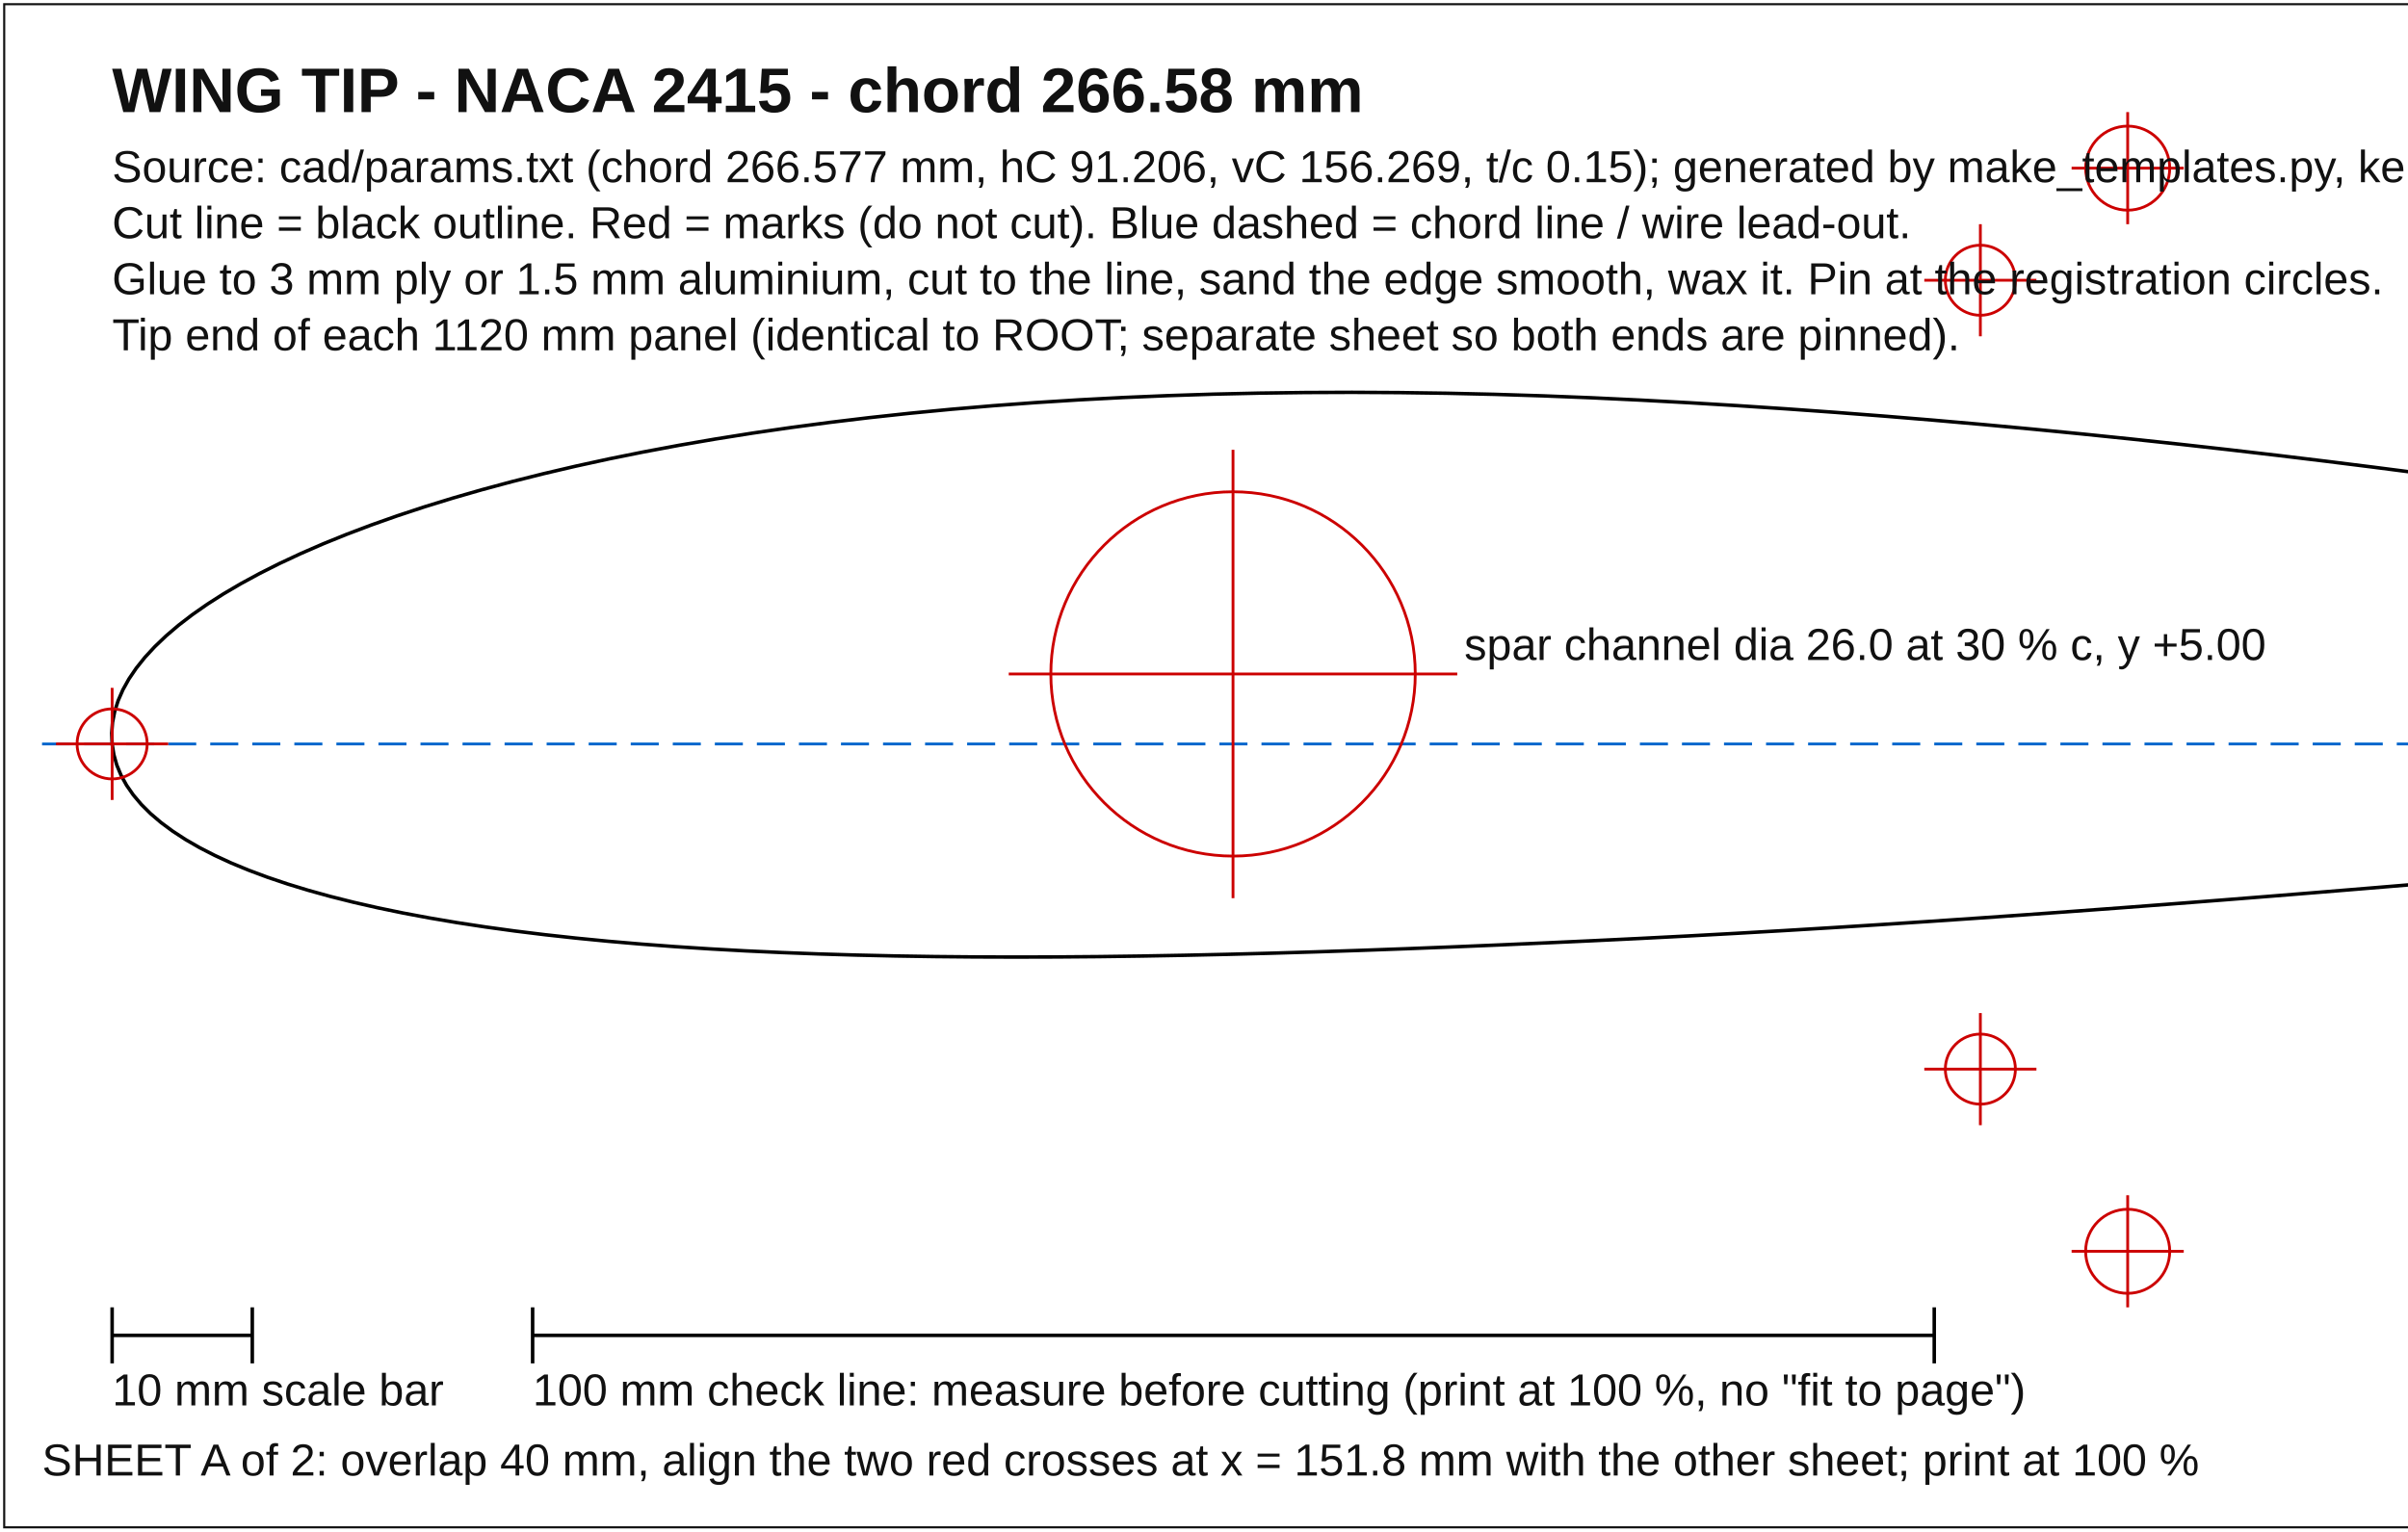
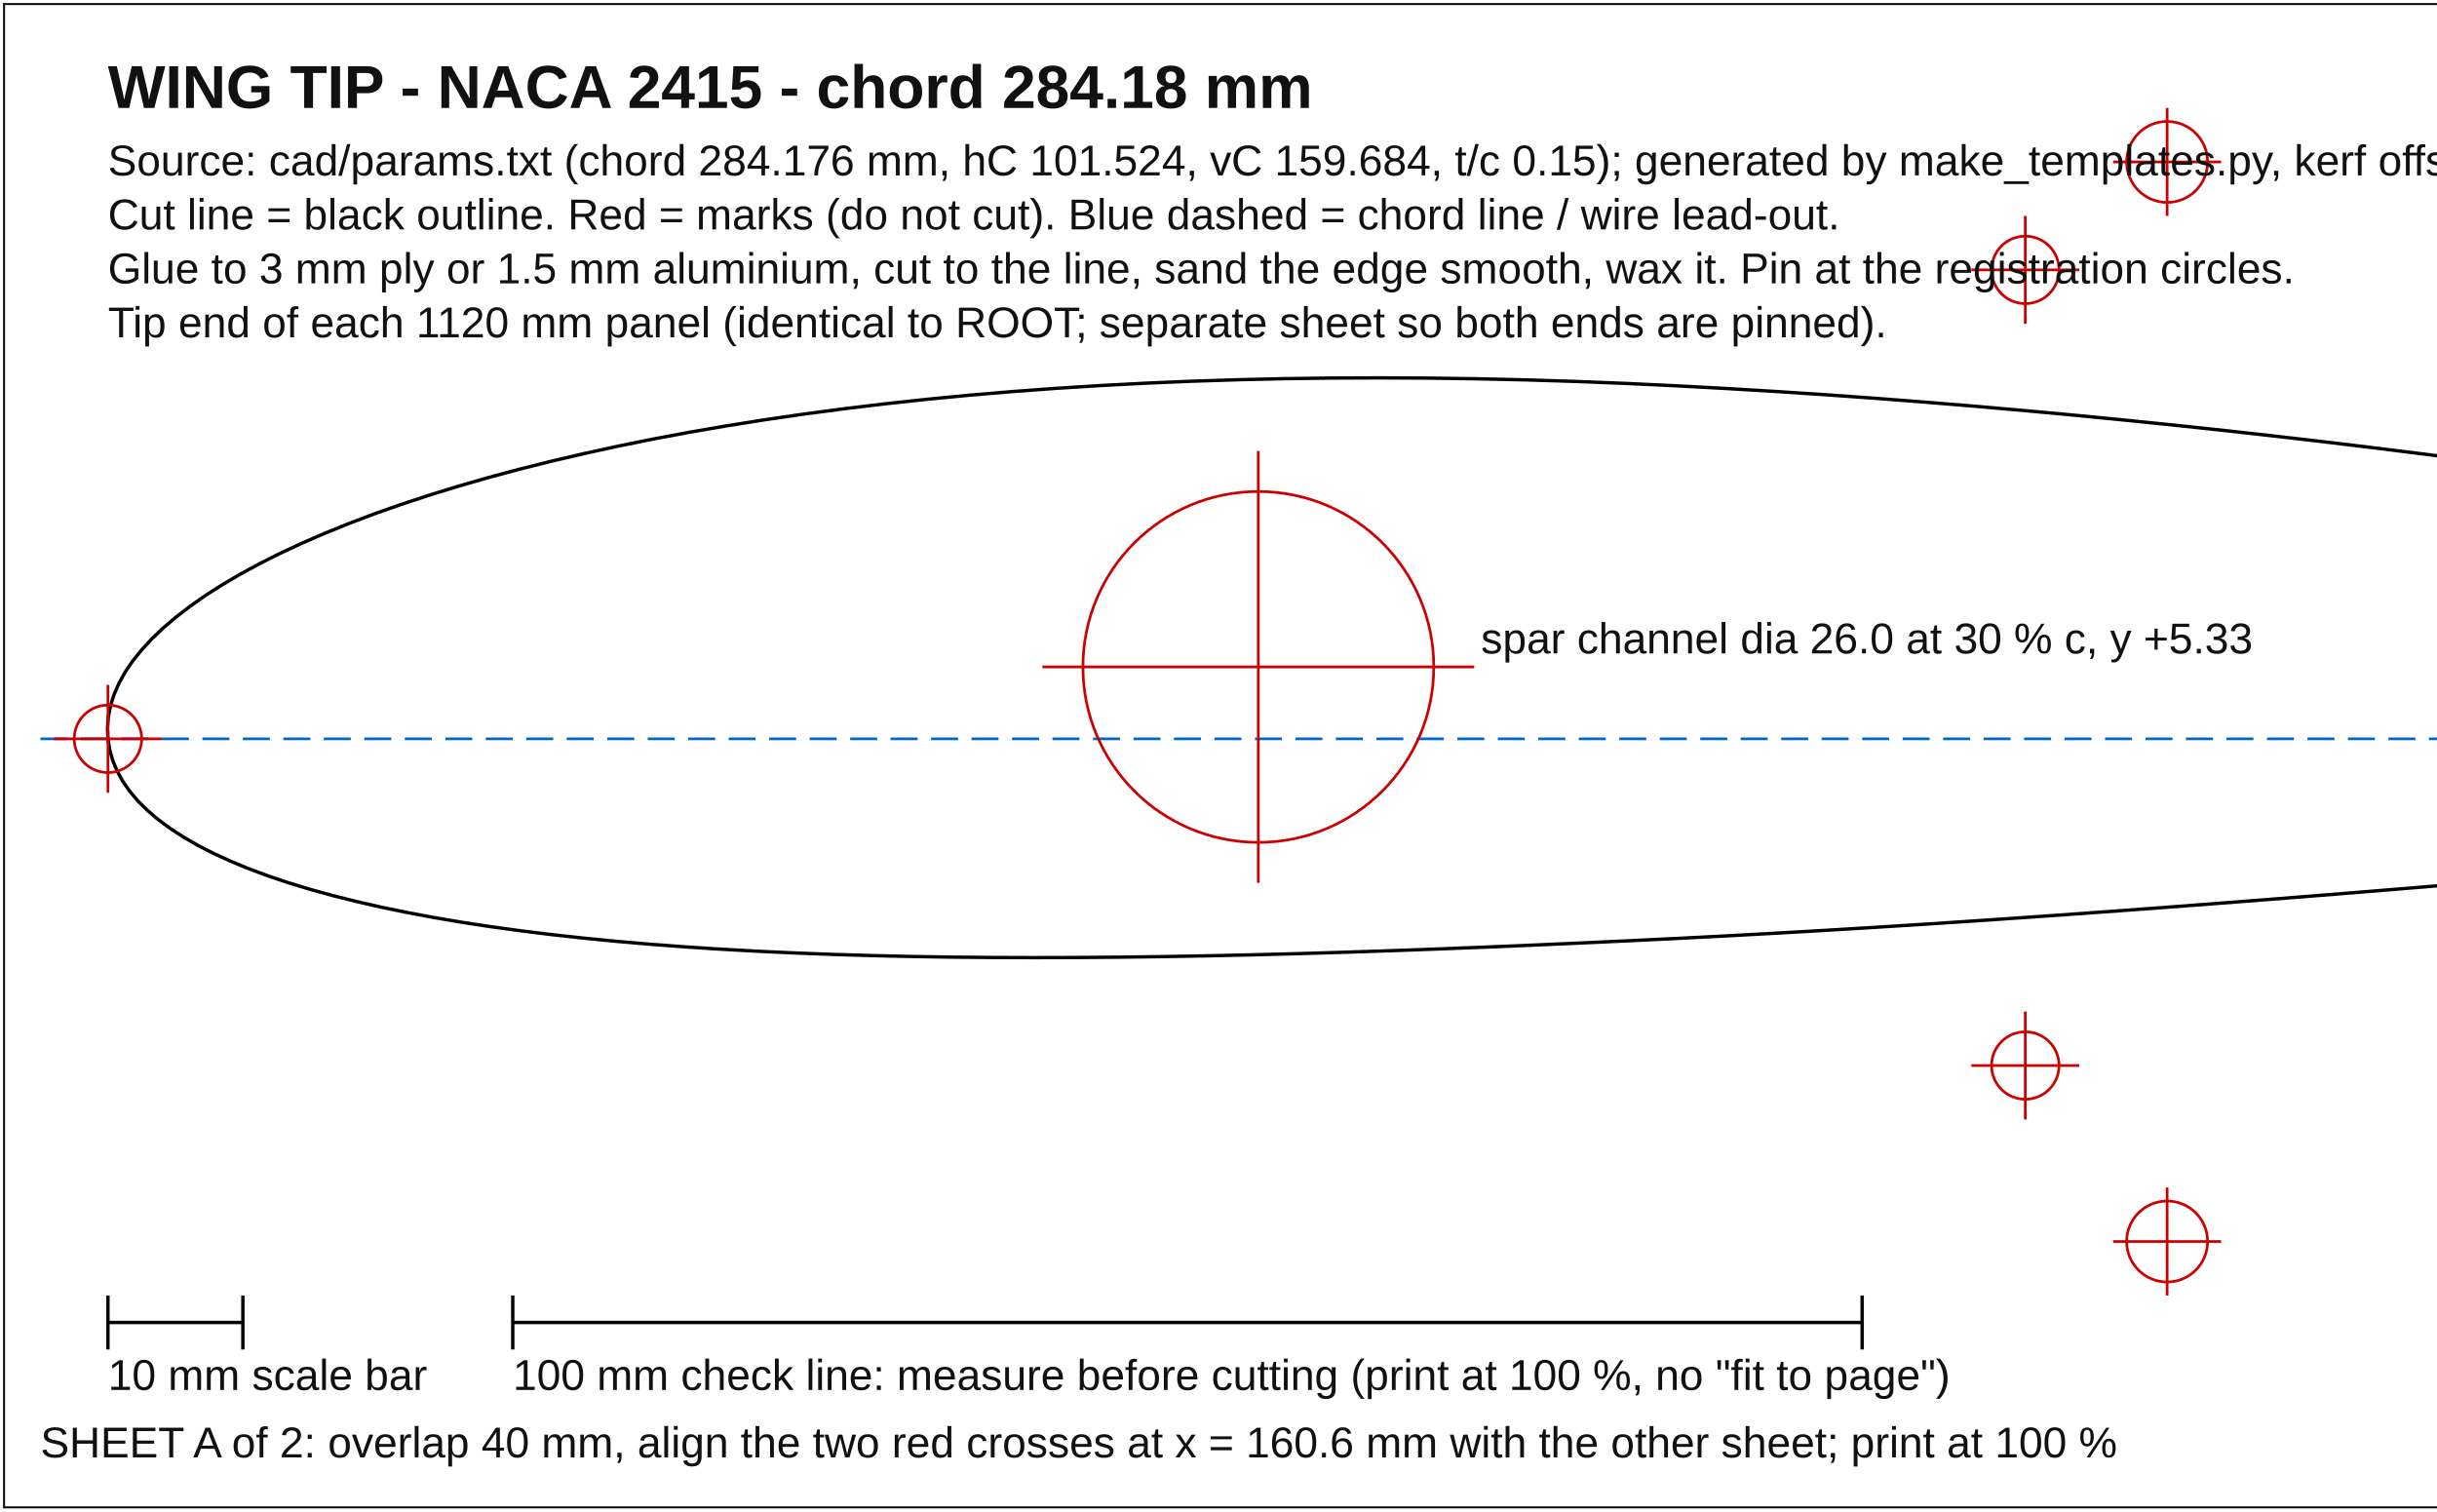
- <svg xmlns="http://www.w3.org/2000/svg" width="171.8mm" height="109.3mm" viewBox="0.0 0 171.8 109.3" font-family="Arial, Helvetica, sans-serif">
+ <svg xmlns="http://www.w3.org/2000/svg" width="180.6mm" height="112.0mm" viewBox="0.0 0 180.6 112.0" font-family="Arial, Helvetica, sans-serif">
  <style>text{font-size:3.2px;fill:#111}.lbl{font-size:4.5px;font-weight:bold}.thin{stroke:#111;stroke-width:0.15;fill:none}.cut{stroke:#000;stroke-width:0.25;fill:none}.mark{stroke:#c00;stroke-width:0.2;fill:none}.dash{stroke:#06c;stroke-width:0.2;fill:none;stroke-dasharray:2,1}</style>
-   <path d="M 147.80,12.00 L 155.80,12.00 M 151.80,8.00 L 151.80,16.00" class="mark" />
-   <circle cx="151.80" cy="12.00" r="3" class="mark" />
-   <path d="M 147.80,89.30 L 155.80,89.30 M 151.80,85.30 L 151.80,93.30" class="mark" />
-   <circle cx="151.80" cy="89.30" r="3" class="mark" />
-   <rect x="0.3" y="0.3" width="303.0" height="108.7" class="thin" />
-   <path d="M 274.577,53.094 L 274.532,53.083 L 274.397,53.049 L 274.171,52.992 L 273.856,52.913 L 273.450,52.812 L 272.956,52.689 L 272.372,52.544 L 271.699,52.377 L 270.937,52.189 L 270.088,51.981 L 269.151,51.752 L 268.128,51.503 L 267.018,51.235 L 265.823,50.949 L 264.543,50.643 L 263.179,50.321 L 261.733,49.981 L 260.204,49.625 L 258.594,49.253 L 256.904,48.866 L 255.134,48.465 L 253.288,48.050 L 251.364,47.623 L 249.365,47.183 L 247.292,46.733 L 245.146,46.272 L 242.929,45.801 L 240.642,45.322 L 238.286,44.834 L 235.864,44.340 L 233.376,43.839 L 230.825,43.333 L 228.212,42.822 L 225.538,42.307 L 222.807,41.790 L 220.018,41.270 L 217.175,40.749 L 214.279,40.227 L 211.332,39.706 L 208.337,39.186 L 205.294,38.669 L 202.207,38.154 L 199.077,37.642 L 195.906,37.135 L 192.697,36.634 L 189.451,36.139 L 186.172,35.650 L 182.860,35.170 L 179.519,34.697 L 176.151,34.235 L 172.757,33.782 L 169.342,33.341 L 165.905,32.911 L 162.451,32.494 L 158.981,32.090 L 155.498,31.700 L 152.005,31.325 L 148.503,30.966 L 144.995,30.623 L 141.484,30.297 L 137.972,29.989 L 134.462,29.699 L 130.955,29.429 L 127.455,29.179 L 123.964,28.949 L 120.484,28.740 L 117.018,28.553 L 113.557,28.388 L 110.091,28.251 L 106.646,28.143 L 103.225,28.065 L 99.830,28.018 L 96.463,28.000 L 93.127,28.013 L 89.825,28.056 L 86.559,28.130 L 83.331,28.235 L 80.144,28.369 L 77.000,28.535 L 73.902,28.730 L 70.852,28.955 L 67.853,29.210 L 64.905,29.494 L 62.012,29.807 L 59.176,30.148 L 56.399,30.516 L 53.683,30.911 L 51.030,31.333 L 48.442,31.780 L 45.920,32.252 L 43.467,32.747 L 41.085,33.266 L 38.774,33.807 L 36.537,34.369 L 34.376,34.951 L 32.291,35.552 L 30.284,36.171 L 28.358,36.807 L 26.511,37.460 L 24.747,38.127 L 23.067,38.807 L 21.470,39.501 L 19.960,40.206 L 18.535,40.922 L 17.198,41.647 L 15.948,42.381 L 14.788,43.123 L 13.717,43.871 L 12.736,44.625 L 11.846,45.384 L 11.047,46.147 L 10.339,46.913 L 9.724,47.682 L 9.200,48.453 L 8.769,49.225 L 8.430,49.999 L 8.184,50.773 L 8.030,51.547 L 7.969,52.320 L 8.000,53.094 L 8.123,53.858 L 8.335,54.605 L 8.638,55.333 L 9.030,56.043 L 9.512,56.735 L 10.082,57.409 L 10.740,58.064 L 11.486,58.700 L 12.319,59.317 L 13.237,59.915 L 14.241,60.493 L 15.330,61.052 L 16.502,61.591 L 17.757,62.109 L 19.094,62.608 L 20.512,63.086 L 22.009,63.543 L 23.585,63.979 L 25.238,64.395 L 26.967,64.789 L 28.771,65.162 L 30.649,65.513 L 32.599,65.844 L 34.621,66.152 L 36.711,66.440 L 38.870,66.706 L 41.096,66.950 L 43.387,67.174 L 45.741,67.376 L 48.158,67.557 L 50.636,67.718 L 53.172,67.859 L 55.766,67.979 L 58.415,68.080 L 61.119,68.161 L 63.875,68.223 L 66.681,68.267 L 69.536,68.293 L 72.439,68.302 L 75.386,68.294 L 78.377,68.270 L 81.410,68.230 L 84.482,68.175 L 87.592,68.107 L 90.738,68.025 L 93.917,67.930 L 97.129,67.823 L 100.371,67.705 L 103.640,67.577 L 106.935,67.439 L 110.255,67.292 L 113.595,67.138 L 116.980,66.974 L 120.392,66.799 L 123.818,66.612 L 127.257,66.414 L 130.707,66.205 L 134.164,65.987 L 137.627,65.760 L 141.093,65.524 L 144.560,65.281 L 148.026,65.030 L 151.487,64.774 L 154.943,64.511 L 158.391,64.244 L 161.828,63.972 L 165.252,63.696 L 168.660,63.416 L 172.051,63.134 L 175.421,62.849 L 178.770,62.562 L 182.094,62.274 L 185.391,61.985 L 188.658,61.695 L 191.895,61.405 L 195.098,61.115 L 198.265,60.826 L 201.394,60.538 L 204.482,60.252 L 207.529,59.967 L 210.531,59.684 L 213.486,59.403 L 216.393,59.125 L 219.249,58.850 L 222.052,58.579 L 224.801,58.310 L 227.493,58.046 L 230.127,57.785 L 232.700,57.529 L 235.212,57.278 L 237.659,57.031 L 240.041,56.790 L 242.355,56.554 L 244.600,56.323 L 246.775,56.099 L 248.877,55.881 L 250.906,55.669 L 252.860,55.463 L 254.737,55.265 L 256.536,55.074 L 258.256,54.890 L 259.895,54.714 L 261.453,54.546 L 262.928,54.386 L 264.319,54.234 L 265.625,54.091 L 266.845,53.957 L 267.979,53.832 L 269.025,53.716 L 269.983,53.610 L 270.851,53.513 L 271.630,53.426 L 272.319,53.349 L 272.916,53.281 L 273.423,53.224 L 273.838,53.177 L 274.161,53.141 L 274.392,53.115 L 274.531,53.099 L 274.577,53.094 Z" class="cut" />
-   <line x1="3.000" y1="53.094" x2="289.577" y2="53.094" class="dash" />
-   <text x="290.58" y="54.09">wire lead-out</text>
-   <path d="M 4.00,53.09 L 12.00,53.09 M 8.00,57.09 L 8.00,49.09" class="mark" />
-   <circle cx="8.00" cy="53.09" r="2.5" class="mark" />
-   <path d="M 270.58,53.09 L 278.58,53.09 M 274.58,57.09 L 274.58,49.09" class="mark" />
-   <circle cx="274.58" cy="53.09" r="2.5" class="mark" />
-   <path d="M 137.29,20.00 L 145.29,20.00 M 141.29,24.00 L 141.29,16.00" class="mark" />
-   <circle cx="141.29" cy="20.00" r="2.5" class="mark" />
-   <path d="M 137.29,76.30 L 145.29,76.30 M 141.29,80.30 L 141.29,72.30" class="mark" />
-   <circle cx="141.29" cy="76.30" r="2.5" class="mark" />
-   <circle cx="87.973" cy="48.096" r="13.000" class="mark" />
-   <path d="M 71.97,48.10 L 103.97,48.10 M 87.97,64.10 L 87.97,32.10" class="mark" />
-   <text x="104.47" y="47.10">spar channel dia 26.0 at 30 % c, y +5.00</text>
-   <line x1="194.604" y1="22.000" x2="194.604" y2="74.302" class="mark" />
-   <text x="195.40" y="75.30">70 % wing bolt / tongue</text>
-   <line x1="199.935" y1="22.000" x2="199.935" y2="78.302" class="mark" />
-   <text x="200.74" y="79.30">72 % cut (fixed panel)</text>
-   <line x1="205.267" y1="22.000" x2="205.267" y2="82.302" class="mark" />
-   <text x="206.07" y="83.30">74 % aileron hinge</text>
-   <line x1="221.262" y1="22.000" x2="221.262" y2="86.302" class="mark" />
-   <text x="222.06" y="87.30">80 % rear clamp / hardpoint</text>
-   <path d="M 8.0,95.3 L 18.0,95.3 M 8.0,93.3 L 8.0,97.3 M 18.0,93.3 L 18.0,97.3" class="cut" />
-   <text x="8.0" y="100.3">10 mm scale bar</text>
-   <path d="M 38.0,95.3 L 138.0,95.3 M 38.0,93.3 L 38.0,97.3 M 138.0,93.3 L 138.0,97.3" class="cut" />
-   <text x="38.0" y="100.3">100 mm check line: measure before cutting (print at 100 %, no "fit to page")</text>
-   <text x="8.0" y="8" class="lbl">WING TIP - NACA 2415 - chord 266.58 mm</text>
-   <text x="8.0" y="13.0">Source: cad/params.txt (chord 266.577 mm, hC 91.206, vC 156.269, t/c 0.15); generated by make_templates.py, kerf offset 0.00 mm.</text>
+   <path d="M 156.60,12.00 L 164.60,12.00 M 160.60,8.00 L 160.60,16.00" class="mark" />
+   <circle cx="160.60" cy="12.00" r="3" class="mark" />
+   <path d="M 156.60,92.00 L 164.60,92.00 M 160.60,88.00 L 160.60,96.00" class="mark" />
+   <circle cx="160.60" cy="92.00" r="3" class="mark" />
+   <rect x="0.3" y="0.3" width="320.6" height="111.4" class="thin" />
+   <path d="M 292.176,54.751 L 292.128,54.738 L 291.984,54.702 L 291.743,54.642 L 291.407,54.558 L 290.975,54.450 L 290.448,54.319 L 289.825,54.164 L 289.108,53.986 L 288.296,53.786 L 287.391,53.564 L 286.392,53.320 L 285.301,53.055 L 284.118,52.769 L 282.844,52.464 L 281.480,52.138 L 280.026,51.794 L 278.484,51.432 L 276.854,51.052 L 275.137,50.656 L 273.336,50.243 L 271.450,49.816 L 269.481,49.374 L 267.430,48.918 L 265.299,48.450 L 263.089,47.969 L 260.802,47.478 L 258.438,46.976 L 256.000,46.465 L 253.489,45.946 L 250.907,45.419 L 248.255,44.885 L 245.535,44.345 L 242.750,43.800 L 239.900,43.252 L 236.988,42.700 L 234.015,42.146 L 230.985,41.591 L 227.897,41.035 L 224.756,40.479 L 221.563,39.925 L 218.319,39.373 L 215.028,38.824 L 211.691,38.279 L 208.311,37.739 L 204.890,37.204 L 201.430,36.676 L 197.934,36.155 L 194.404,35.643 L 190.843,35.140 L 187.252,34.646 L 183.635,34.164 L 179.993,33.693 L 176.330,33.235 L 172.648,32.790 L 168.949,32.360 L 165.236,31.944 L 161.512,31.545 L 157.779,31.162 L 154.040,30.796 L 150.297,30.449 L 146.553,30.120 L 142.810,29.812 L 139.072,29.523 L 135.341,29.256 L 131.619,29.011 L 127.910,28.789 L 124.215,28.589 L 120.526,28.414 L 116.831,28.268 L 113.159,28.153 L 109.512,28.070 L 105.892,28.019 L 102.303,28.000 L 98.747,28.014 L 95.227,28.060 L 91.745,28.139 L 88.304,28.250 L 84.907,28.394 L 81.556,28.570 L 78.253,28.778 L 75.002,29.019 L 71.804,29.290 L 68.662,29.593 L 65.578,29.926 L 62.555,30.289 L 59.595,30.682 L 56.699,31.103 L 53.871,31.553 L 51.112,32.029 L 48.424,32.532 L 45.809,33.061 L 43.269,33.614 L 40.806,34.190 L 38.421,34.789 L 36.117,35.410 L 33.895,36.051 L 31.756,36.711 L 29.701,37.389 L 27.733,38.084 L 25.853,38.795 L 24.061,39.521 L 22.360,40.260 L 20.749,41.012 L 19.230,41.775 L 17.805,42.548 L 16.473,43.331 L 15.236,44.121 L 14.095,44.919 L 13.049,45.723 L 12.100,46.532 L 11.248,47.345 L 10.494,48.162 L 9.837,48.981 L 9.279,49.803 L 8.820,50.627 L 8.458,51.451 L 8.196,52.276 L 8.032,53.101 L 7.967,53.926 L 8.000,54.751 L 8.131,55.565 L 8.357,56.361 L 8.680,57.138 L 9.098,57.895 L 9.612,58.632 L 10.219,59.351 L 10.921,60.049 L 11.716,60.727 L 12.604,61.385 L 13.583,62.022 L 14.653,62.638 L 15.814,63.234 L 17.064,63.808 L 18.402,64.361 L 19.827,64.893 L 21.338,65.402 L 22.934,65.889 L 24.614,66.355 L 26.376,66.797 L 28.219,67.218 L 30.143,67.615 L 32.144,67.990 L 34.223,68.342 L 36.378,68.671 L 38.607,68.977 L 40.908,69.261 L 43.281,69.522 L 45.723,69.760 L 48.233,69.976 L 50.809,70.169 L 53.450,70.340 L 56.154,70.490 L 58.919,70.618 L 61.744,70.726 L 64.626,70.812 L 67.563,70.879 L 70.555,70.926 L 73.599,70.953 L 76.693,70.963 L 79.835,70.954 L 83.023,70.928 L 86.256,70.886 L 89.531,70.828 L 92.846,70.755 L 96.200,70.667 L 99.589,70.566 L 103.013,70.452 L 106.469,70.326 L 109.954,70.190 L 113.467,70.043 L 117.005,69.886 L 120.567,69.721 L 124.174,69.547 L 127.811,69.360 L 131.464,69.161 L 135.130,68.950 L 138.808,68.727 L 142.493,68.495 L 146.184,68.252 L 149.879,68.001 L 153.575,67.742 L 157.270,67.475 L 160.960,67.202 L 164.644,66.922 L 168.320,66.637 L 171.983,66.347 L 175.633,66.052 L 179.266,65.754 L 182.881,65.453 L 186.474,65.149 L 190.044,64.844 L 193.587,64.536 L 197.102,64.228 L 200.585,63.919 L 204.035,63.610 L 207.450,63.301 L 210.826,62.993 L 214.161,62.686 L 217.454,62.381 L 220.701,62.077 L 223.901,61.775 L 227.052,61.476 L 230.150,61.180 L 233.195,60.887 L 236.184,60.597 L 239.114,60.311 L 241.984,60.029 L 244.791,59.752 L 247.535,59.479 L 250.212,59.211 L 252.821,58.948 L 255.360,58.691 L 257.827,58.439 L 260.220,58.193 L 262.538,57.954 L 264.780,57.721 L 266.942,57.495 L 269.025,57.276 L 271.026,57.065 L 272.944,56.861 L 274.777,56.665 L 276.525,56.478 L 278.185,56.299 L 279.758,56.128 L 281.241,55.966 L 282.633,55.814 L 283.934,55.671 L 285.142,55.538 L 286.257,55.414 L 287.278,55.301 L 288.204,55.197 L 289.034,55.104 L 289.769,55.022 L 290.406,54.950 L 290.946,54.890 L 291.388,54.840 L 291.733,54.801 L 291.979,54.773 L 292.127,54.756 L 292.176,54.751 Z" class="cut" />
+   <line x1="3.000" y1="54.751" x2="307.176" y2="54.751" class="dash" />
+   <text x="308.18" y="55.75">wire lead-out</text>
+   <path d="M 4.00,54.75 L 12.00,54.75 M 8.00,58.75 L 8.00,50.75" class="mark" />
+   <circle cx="8.00" cy="54.75" r="2.5" class="mark" />
+   <path d="M 288.18,54.75 L 296.18,54.75 M 292.18,58.75 L 292.18,50.75" class="mark" />
+   <circle cx="292.18" cy="54.75" r="2.5" class="mark" />
+   <path d="M 146.09,20.00 L 154.09,20.00 M 150.09,24.00 L 150.09,16.00" class="mark" />
+   <circle cx="150.09" cy="20.00" r="2.5" class="mark" />
+   <path d="M 146.09,78.96 L 154.09,78.96 M 150.09,82.96 L 150.09,74.96" class="mark" />
+   <circle cx="150.09" cy="78.96" r="2.5" class="mark" />
+   <circle cx="93.253" cy="49.423" r="13.000" class="mark" />
+   <path d="M 77.25,49.42 L 109.25,49.42 M 93.25,65.42 L 93.25,33.42" class="mark" />
+   <text x="109.75" y="48.42">spar channel dia 26.0 at 30 % c, y +5.33</text>
+   <line x1="206.923" y1="22.000" x2="206.923" y2="76.963" class="mark" />
+   <text x="207.72" y="77.96">70 % wing bolt / tongue</text>
+   <line x1="212.607" y1="22.000" x2="212.607" y2="80.963" class="mark" />
+   <text x="213.41" y="81.96">72 % cut (fixed panel)</text>
+   <line x1="218.290" y1="22.000" x2="218.290" y2="84.963" class="mark" />
+   <text x="219.09" y="85.96">74 % aileron hinge</text>
+   <line x1="235.341" y1="22.000" x2="235.341" y2="88.963" class="mark" />
+   <text x="236.14" y="89.96">80 % rear clamp / hardpoint</text>
+   <path d="M 8.0,98.0 L 18.0,98.0 M 8.0,96.0 L 8.0,100.0 M 18.0,96.0 L 18.0,100.0" class="cut" />
+   <text x="8.0" y="103.0">10 mm scale bar</text>
+   <path d="M 38.0,98.0 L 138.0,98.0 M 38.0,96.0 L 38.0,100.0 M 138.0,96.0 L 138.0,100.0" class="cut" />
+   <text x="38.0" y="103.0">100 mm check line: measure before cutting (print at 100 %, no "fit to page")</text>
+   <text x="8.0" y="8" class="lbl">WING TIP - NACA 2415 - chord 284.18 mm</text>
+   <text x="8.0" y="13.0">Source: cad/params.txt (chord 284.176 mm, hC 101.524, vC 159.684, t/c 0.15); generated by make_templates.py, kerf offset 0.00 mm.</text>
  <text x="8.0" y="17.0">Cut line = black outline. Red = marks (do not cut). Blue dashed = chord line / wire lead-out.</text>
  <text x="8.0" y="21.0">Glue to 3 mm ply or 1.5 mm aluminium, cut to the line, sand the edge smooth, wax it. Pin at the registration circles.</text>
  <text x="8.0" y="25.0">Tip end of each 1120 mm panel (identical to ROOT; separate sheet so both ends are pinned).</text>
-   <text x="3.0" y="105.3">SHEET A of 2: overlap 40 mm, align the two red crosses at x = 151.8 mm with the other sheet; print at 100 %</text>
+   <text x="3.0" y="108.0">SHEET A of 2: overlap 40 mm, align the two red crosses at x = 160.6 mm with the other sheet; print at 100 %</text>
</svg>
